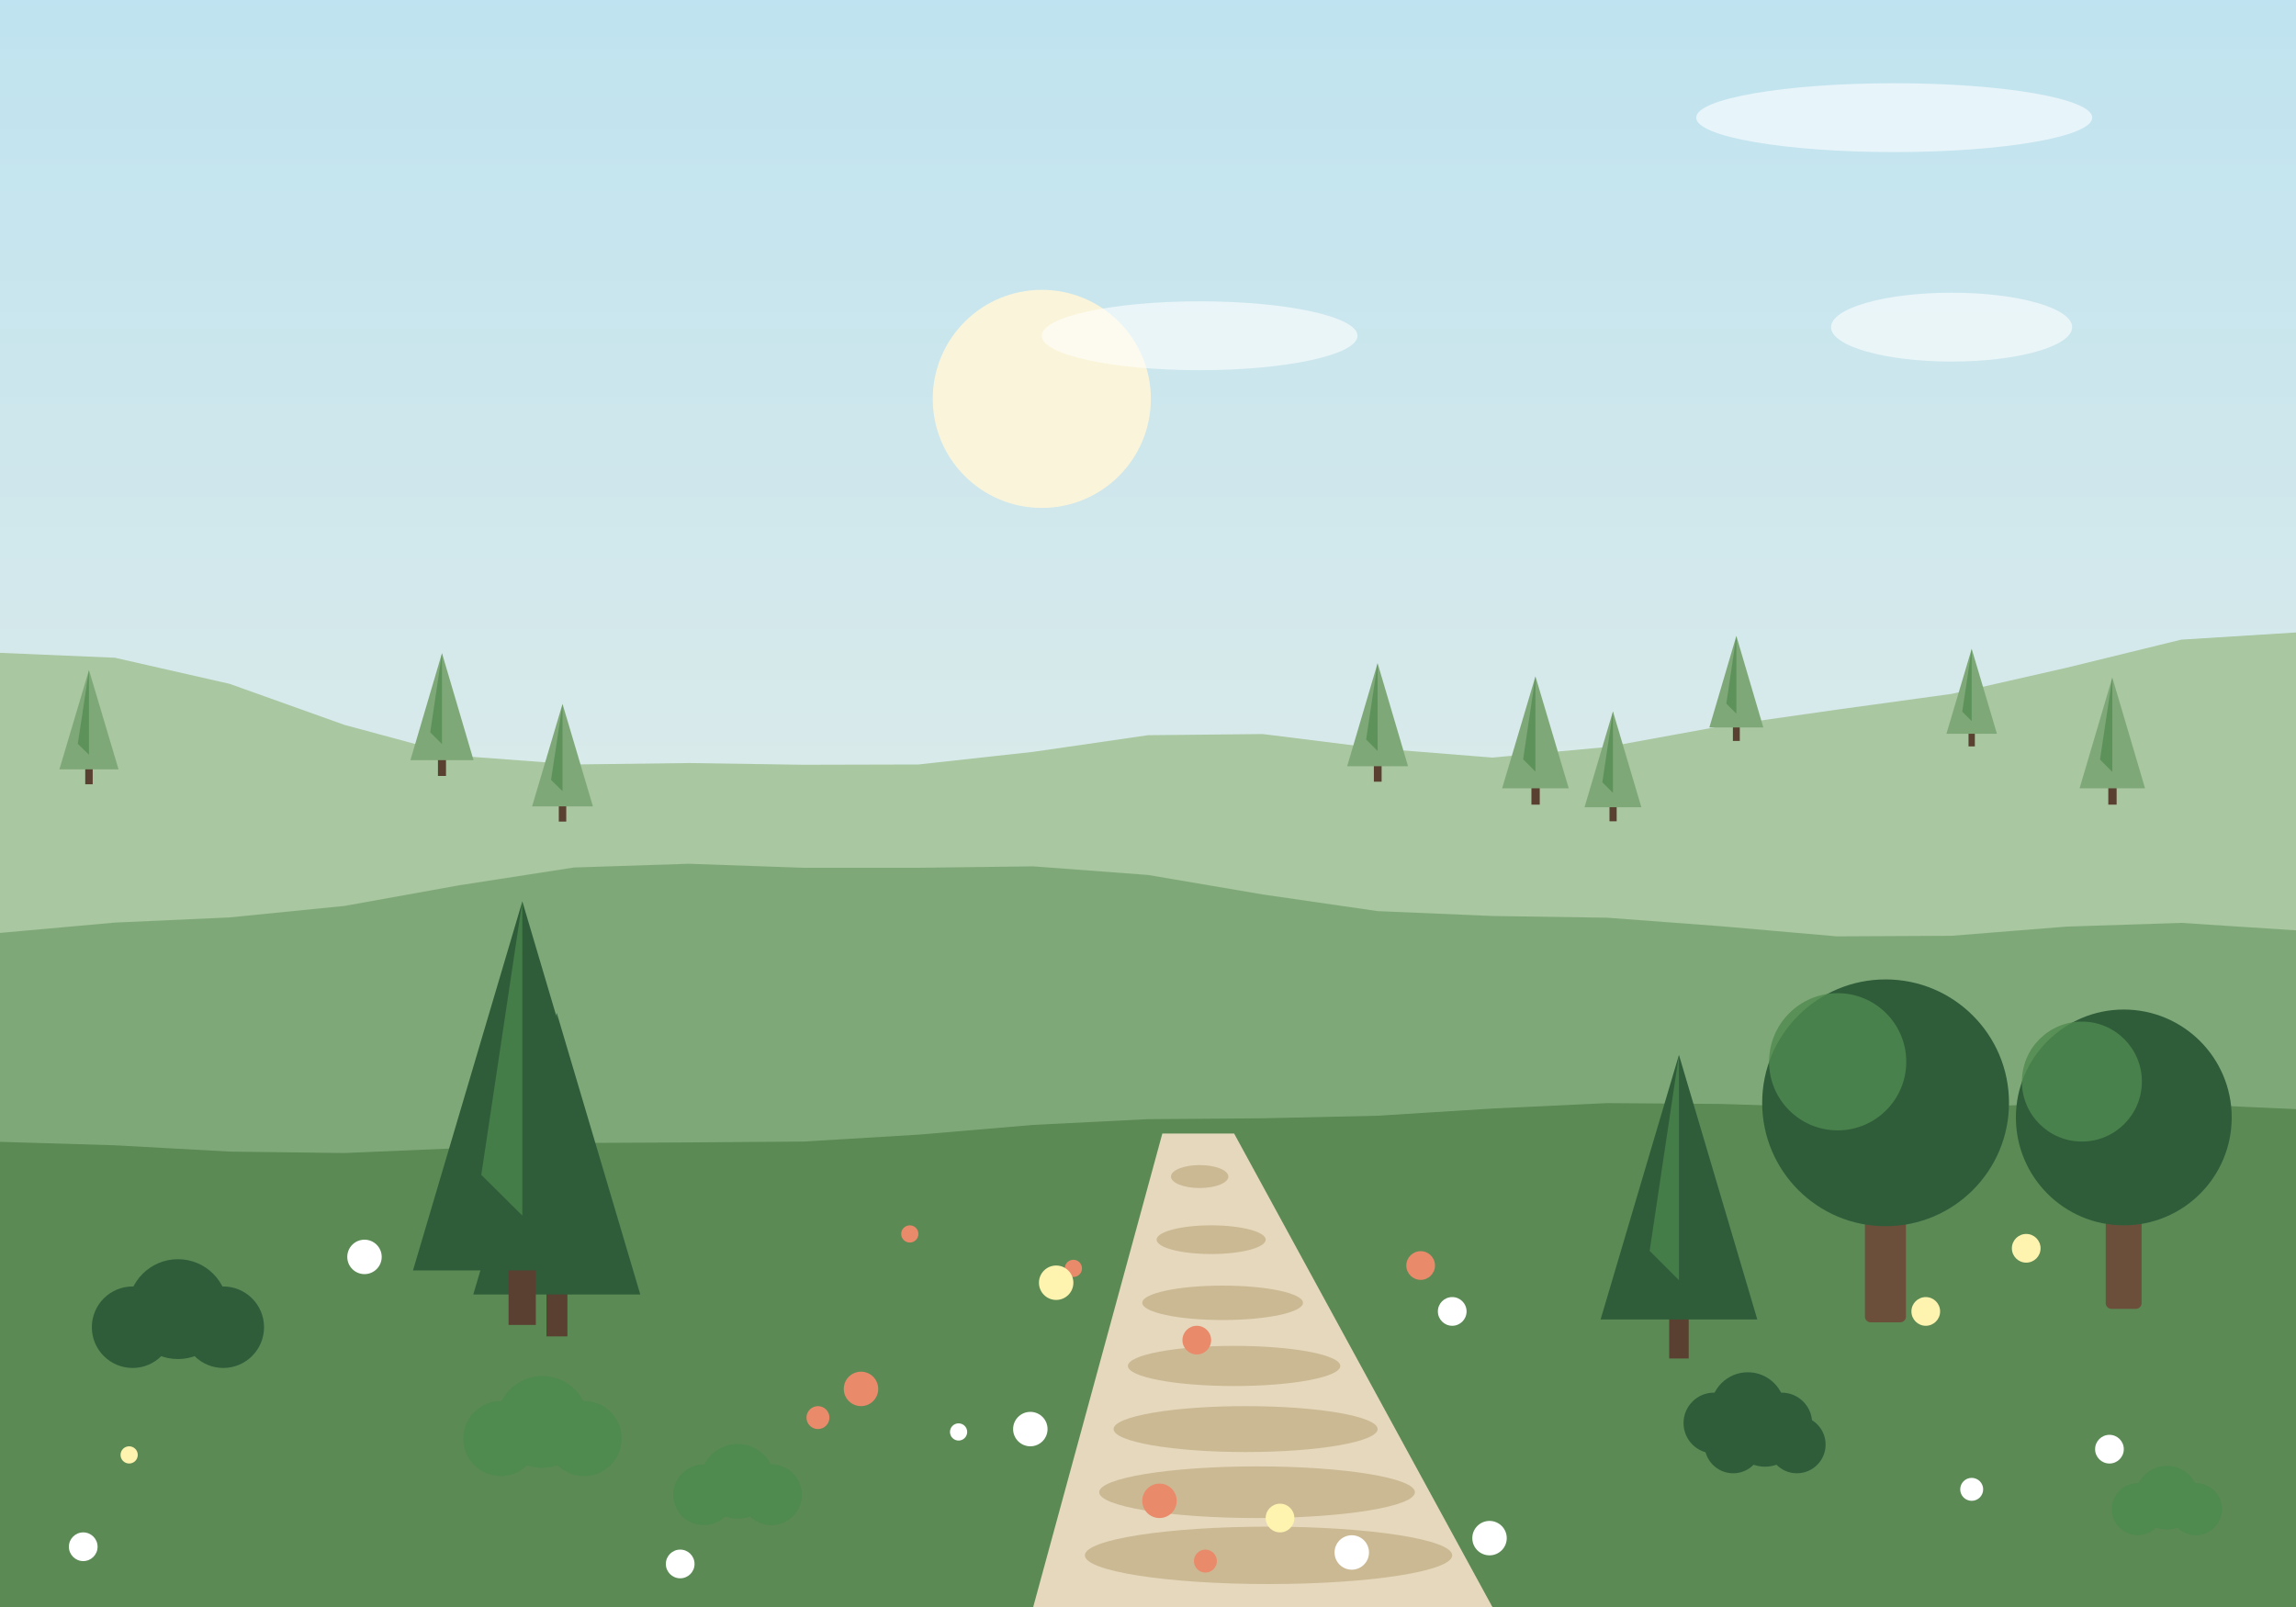
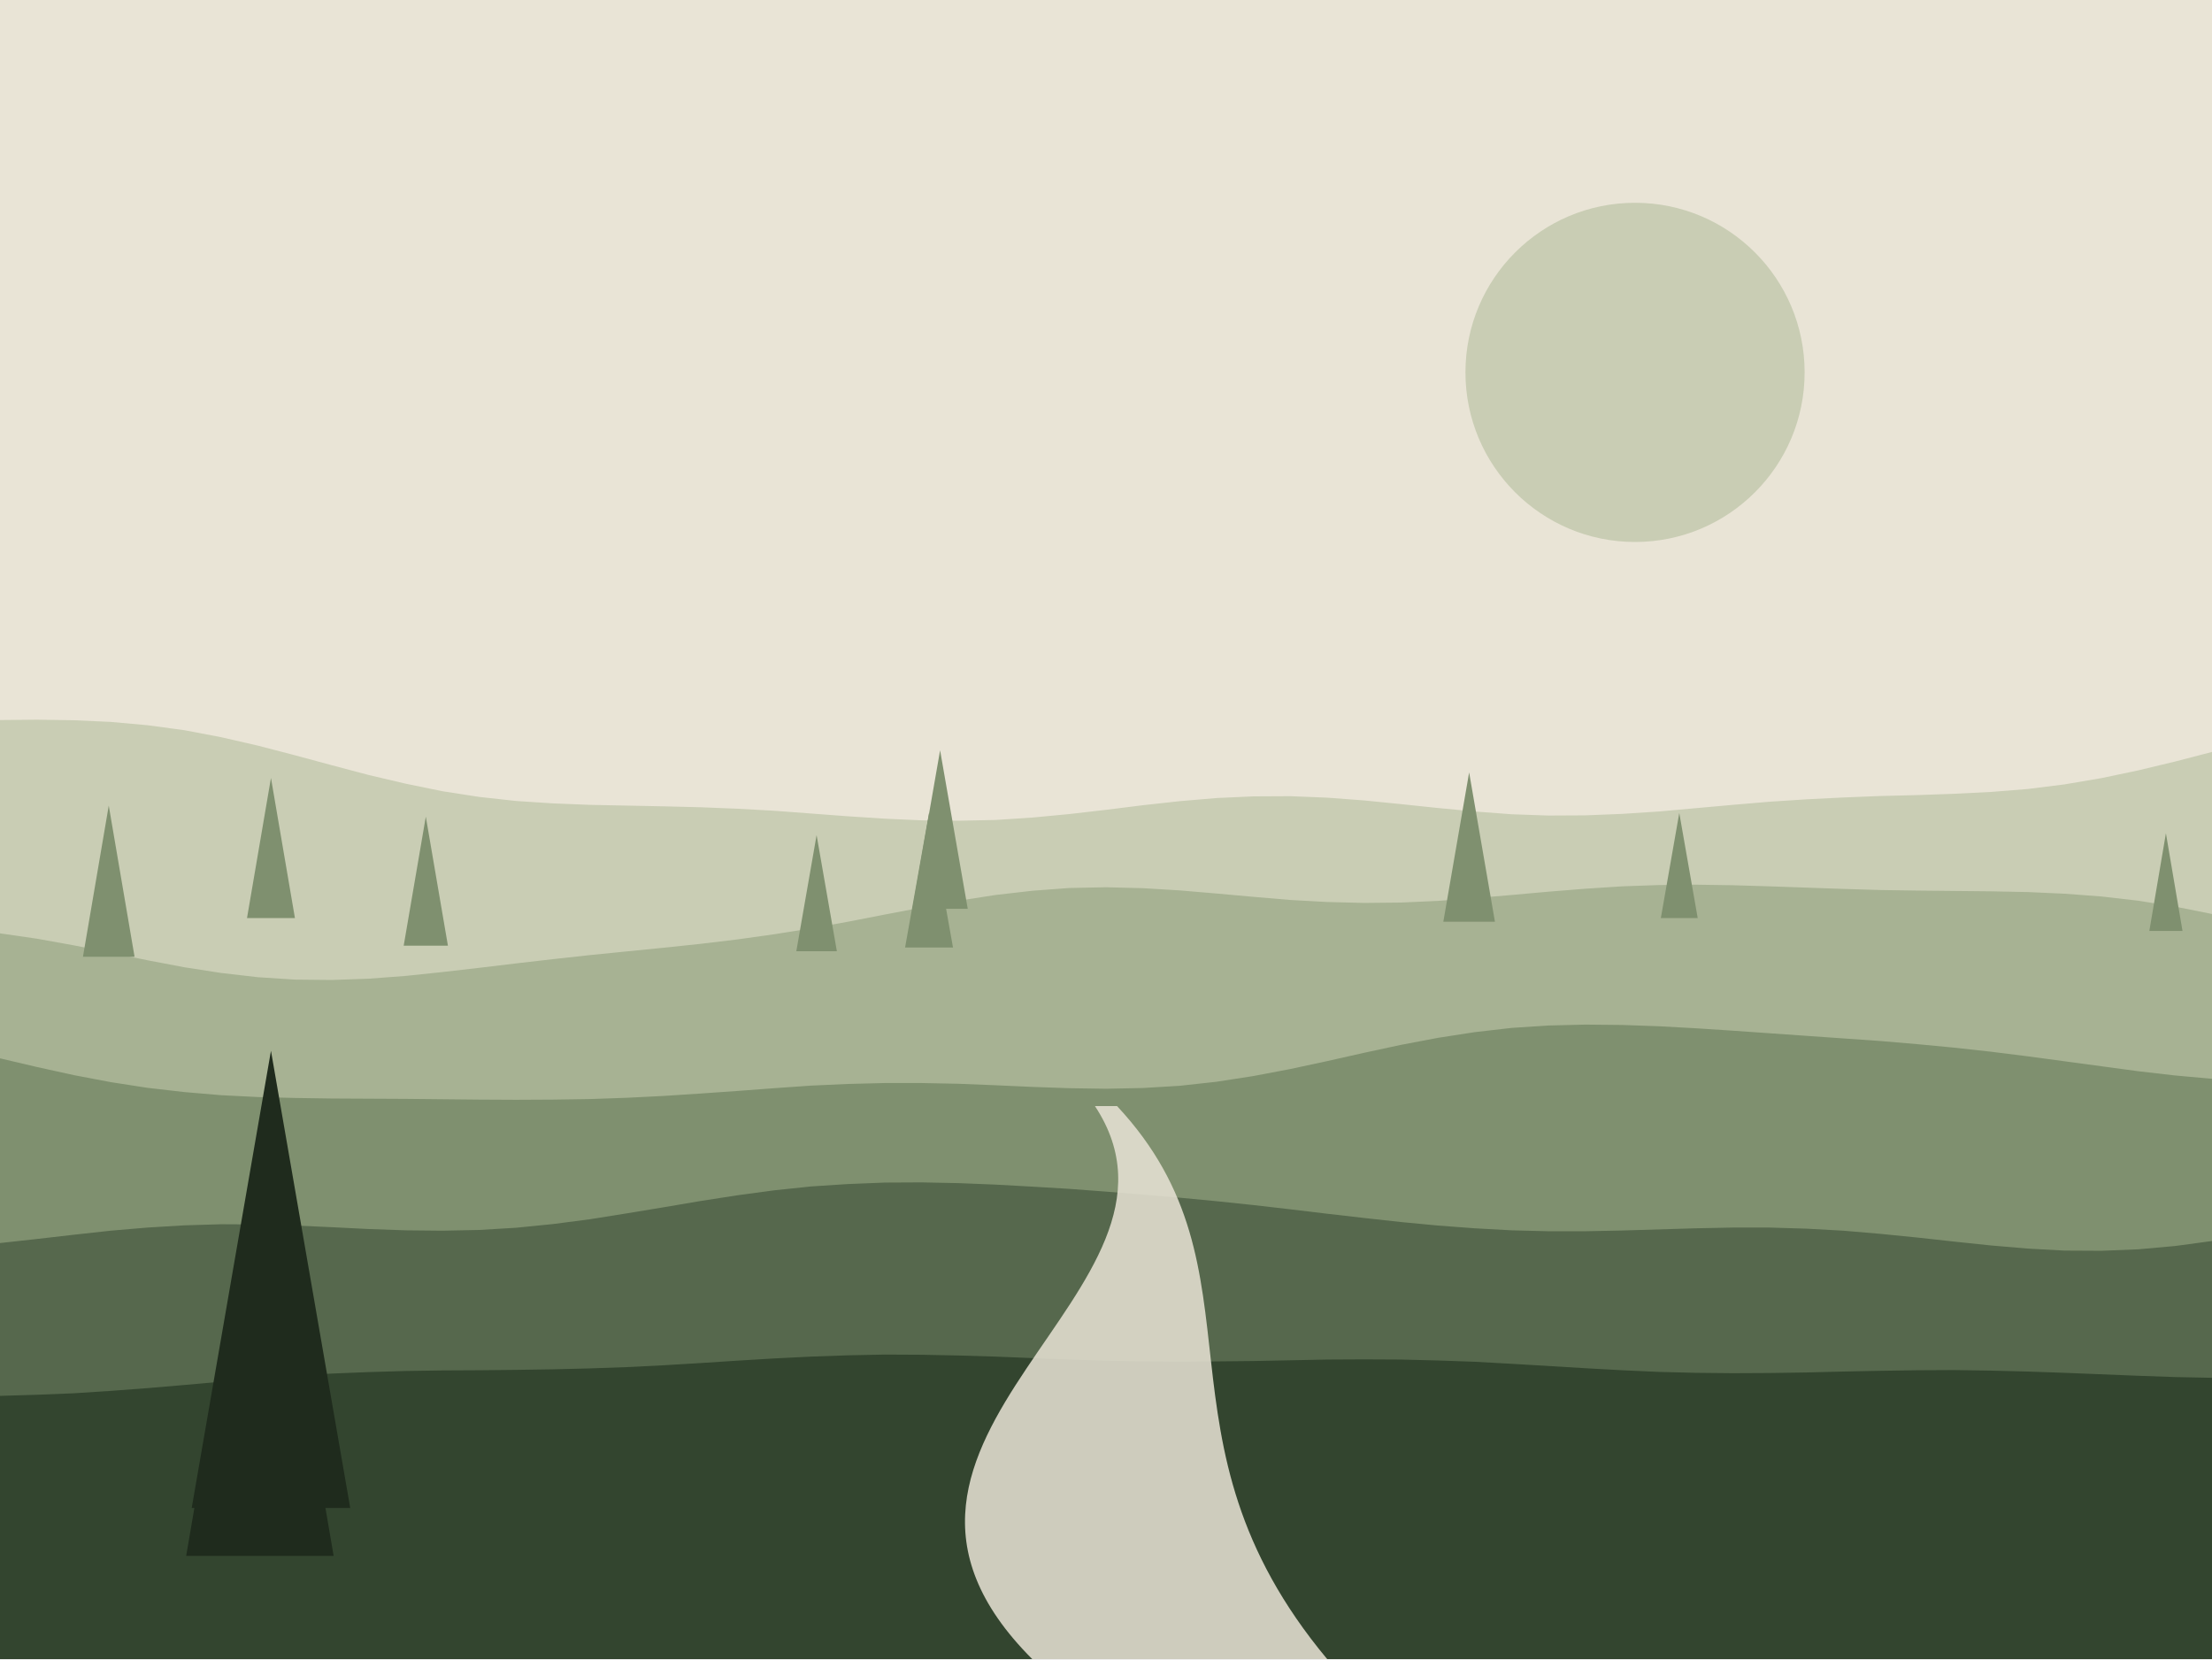
- <svg xmlns="http://www.w3.org/2000/svg" viewBox="0 0 800 560" preserveAspectRatio="xMidYMid slice">
-   <defs>
-     <linearGradient id="s0" x1="0" y1="0" x2="0" y2="1">
-       <stop offset="0" stop-color="#bfe3f0" />
-       <stop offset="1" stop-color="#f4f1e4" />
-     </linearGradient>
-   </defs>
-   <rect width="800" height="560" fill="url(#s0)" />
-   <circle cx="363" cy="139" r="38" fill="#fff6d8" opacity=".9" />
-   <ellipse cx="418" cy="117" rx="55" ry="12" fill="#fff" opacity=".6" />
-   <ellipse cx="680" cy="114" rx="42" ry="12" fill="#fff" opacity=".6" />
-   <ellipse cx="660" cy="41" rx="69" ry="12" fill="#fff" opacity=".6" />
-   <polygon fill="#a9c7a1" points="0,560 0,227.5 40,229.2 80,238.3 120,252.6 160,263.4 200,266.4 240,265.9 280,266.5 320,266.4 360,262.0 400,256.2 440,255.8 480,260.8 520,264.0 560,260.3 600,253.0 640,247.3 680,241.8 720,232.7 760,222.9 800,220.4 840,227.2 800,560" />
-   <rect x="478.7" y="265.7" width="2.7" height="6.7" fill="#5a4030" />
-   <polygon fill="#7fa878" points="480.0,231.1 469.4,267.0 490.6,267.0" />
-   <polygon fill="#4f8a4f" opacity=".7" points="480.0,231.1 476.0,257.7 480.0,261.7" />
-   <rect x="194.7" y="279.7" width="2.6" height="6.6" fill="#5a4030" />
-   <polygon fill="#7fa878" points="196.0,245.3 185.4,281.0 206.6,281.0" />
-   <polygon fill="#4f8a4f" opacity=".7" points="196.0,245.3 192.0,271.8 196.0,275.7" />
-   <rect x="560.8" y="280.0" width="2.5" height="6.2" fill="#5a4030" />
-   <polygon fill="#7fa878" points="562.0,247.9 552.1,281.3 571.9,281.3" />
-   <polygon fill="#4f8a4f" opacity=".7" points="562.0,247.9 558.3,272.6 562.0,276.3" />
-   <rect x="152.6" y="263.5" width="2.8" height="6.9" fill="#5a4030" />
-   <polygon fill="#7fa878" points="154.0,227.6 143.0,264.9 165.0,264.9" />
-   <polygon fill="#4f8a4f" opacity=".7" points="154.0,227.6 149.9,255.2 154.0,259.3" />
-   <rect x="533.6" y="273.2" width="2.9" height="7.2" fill="#5a4030" />
-   <polygon fill="#7fa878" points="535.0,235.7 523.4,274.7 546.6,274.7" />
-   <polygon fill="#4f8a4f" opacity=".7" points="535.0,235.7 530.7,264.6 535.0,268.9" />
-   <rect x="685.9" y="254.6" width="2.2" height="5.5" fill="#5a4030" />
-   <polygon fill="#7fa878" points="687.0,226.1 678.2,255.7 695.8,255.7" />
-   <polygon fill="#4f8a4f" opacity=".7" points="687.0,226.1 683.7,248.0 687.0,251.3" />
-   <rect x="603.8" y="252.3" width="2.4" height="5.9" fill="#5a4030" />
-   <polygon fill="#7fa878" points="605.0,221.6 595.6,253.5 614.4,253.5" />
-   <polygon fill="#4f8a4f" opacity=".7" points="605.0,221.6 601.5,245.2 605.0,248.7" />
-   <rect x="29.7" y="266.9" width="2.6" height="6.4" fill="#5a4030" />
-   <polygon fill="#7fa878" points="31.0,233.5 20.7,268.1 41.3,268.1" />
-   <polygon fill="#4f8a4f" opacity=".7" points="31.0,233.5 27.1,259.2 31.0,263.0" />
-   <rect x="734.6" y="273.3" width="2.9" height="7.1" fill="#5a4030" />
-   <polygon fill="#7fa878" points="736.0,236.1 724.6,274.7 747.4,274.7" />
-   <polygon fill="#4f8a4f" opacity=".7" points="736.0,236.1 731.7,264.7 736.0,269.0" />
-   <polygon fill="#7fa878" points="0,560 0,325.1 40,321.5 80,319.7 120,315.7 160,308.5 200,302.3 240,301.0 280,302.4 320,302.4 360,301.9 400,304.9 440,311.7 480,317.5 520,319.2 560,319.8 600,322.8 640,326.3 680,326.1 720,322.9 760,321.6 800,324.2 840,327.0 800,560" />
-   <polygon fill="#5b8a55" points="0,560 0,397.9 40,399.1 80,401.3 120,401.8 160,400.1 200,398.3 240,398.1 280,397.8 320,395.4 360,392.0 400,390.0 440,389.7 480,388.8 520,386.3 560,384.4 600,384.7 640,386.0 680,385.8 720,384.6 760,384.7 800,386.5 840,387.6 800,560" />
-   <polygon fill="#e6d8bc" points="360,560 520,560 430,395 405,395" />
-   <ellipse cx="418" cy="410" rx="10" ry="4" fill="#cbb994" />
-   <ellipse cx="422" cy="432" rx="19" ry="5" fill="#cbb994" />
-   <ellipse cx="426" cy="454" rx="28" ry="6" fill="#cbb994" />
-   <ellipse cx="430" cy="476" rx="37" ry="7" fill="#cbb994" />
-   <ellipse cx="434" cy="498" rx="46" ry="8" fill="#cbb994" />
-   <ellipse cx="438" cy="520" rx="55" ry="9" fill="#cbb994" />
-   <ellipse cx="442" cy="542" rx="64" ry="10" fill="#cbb994" />
-   <circle cx="404" cy="523" r="6" fill="#e98a6b" />
-   <circle cx="374" cy="442" r="3" fill="#e98a6b" />
-   <circle cx="506" cy="457" r="5" fill="#ffffff" />
-   <circle cx="446" cy="529" r="5" fill="#fff3b0" />
-   <circle cx="519" cy="536" r="6" fill="#ffffff" />
-   <circle cx="359" cy="498" r="6" fill="#ffffff" />
-   <circle cx="237" cy="545" r="5" fill="#ffffff" />
-   <circle cx="29" cy="539" r="5" fill="#ffffff" />
-   <circle cx="687" cy="519" r="4" fill="#ffffff" />
-   <circle cx="334" cy="499" r="3" fill="#ffffff" />
-   <circle cx="671" cy="457" r="5" fill="#fff3b0" />
-   <circle cx="127" cy="438" r="6" fill="#ffffff" />
-   <circle cx="495" cy="441" r="5" fill="#e98a6b" />
-   <circle cx="420" cy="544" r="4" fill="#e98a6b" />
-   <circle cx="300" cy="484" r="6" fill="#e98a6b" />
-   <circle cx="45" cy="507" r="3" fill="#fff3b0" />
-   <circle cx="735" cy="505" r="5" fill="#ffffff" />
-   <circle cx="285" cy="494" r="4" fill="#e98a6b" />
-   <circle cx="317" cy="430" r="3" fill="#e98a6b" />
-   <circle cx="614" cy="498" r="3" fill="#e98a6b" />
-   <circle cx="417" cy="467" r="5" fill="#e98a6b" />
-   <circle cx="706" cy="435" r="5" fill="#fff3b0" />
-   <circle cx="368" cy="447" r="6" fill="#fff3b0" />
-   <circle cx="471" cy="541" r="6" fill="#ffffff" />
-   <rect x="190.4" y="447.5" width="7.3" height="18.2" fill="#5a4030" />
-   <polygon fill="#2f5d3a" points="194.0,353.0 164.9,451.1 223.1,451.1" />
-   <polygon fill="#4f8a4f" opacity=".7" points="194.0,353.0 183.1,425.7 194.0,436.6" />
-   <rect x="177.2" y="437.9" width="9.5" height="23.8" fill="#5a4030" />
-   <polygon fill="#2f5d3a" points="182.0,314.1 143.9,442.7 220.1,442.7" />
-   <polygon fill="#4f8a4f" opacity=".7" points="182.0,314.1 167.7,409.4 182.0,423.6" />
-   <rect x="649.8" y="413.0" width="14.3" height="47.8" rx="2" fill="#6b4f3a" />
-   <circle cx="657.0" cy="384.3" r="43.0" fill="#2f5d3a" />
-   <circle cx="640.3" cy="370.0" r="23.9" fill="#4f8a4f" opacity=".8" />
-   <rect x="581.6" y="456.3" width="6.8" height="17.1" fill="#5a4030" />
-   <polygon fill="#2f5d3a" points="585.0,367.6 557.7,459.8 612.3,459.8" />
-   <polygon fill="#4f8a4f" opacity=".7" points="585.0,367.6 574.8,435.9 585.0,446.1" />
-   <rect x="733.7" y="414.4" width="12.5" height="41.7" rx="2" fill="#6b4f3a" />
-   <circle cx="740.0" cy="389.4" r="37.6" fill="#2f5d3a" />
-   <circle cx="725.4" cy="376.9" r="20.9" fill="#4f8a4f" opacity=".8" />
-   <circle cx="744.9" cy="525.9" r="9.1" fill="#4f8a4f" />
-   <circle cx="755.0" cy="521.9" r="11.1" fill="#4f8a4f" />
-   <circle cx="765.1" cy="525.9" r="9.1" fill="#4f8a4f" />
-   <circle cx="46.2" cy="462.5" r="14.2" fill="#2f5d3a" />
-   <circle cx="62.0" cy="456.2" r="17.4" fill="#2f5d3a" />
-   <circle cx="77.8" cy="462.5" r="14.2" fill="#2f5d3a" />
-   <circle cx="245.2" cy="520.9" r="10.6" fill="#4f8a4f" />
-   <circle cx="257.0" cy="516.2" r="13.0" fill="#4f8a4f" />
-   <circle cx="268.8" cy="520.9" r="10.6" fill="#4f8a4f" />
-   <circle cx="603.9" cy="503.4" r="10.0" fill="#2f5d3a" />
-   <circle cx="615.0" cy="498.9" r="12.2" fill="#2f5d3a" />
-   <circle cx="626.1" cy="503.4" r="10.0" fill="#2f5d3a" />
-   <circle cx="174.5" cy="501.3" r="13.1" fill="#4f8a4f" />
-   <circle cx="189.0" cy="495.5" r="16.0" fill="#4f8a4f" />
-   <circle cx="203.5" cy="501.3" r="13.1" fill="#4f8a4f" />
-   <circle cx="597.2" cy="495.9" r="10.6" fill="#2f5d3a" />
-   <circle cx="609.0" cy="491.2" r="13.0" fill="#2f5d3a" />
-   <circle cx="620.8" cy="495.9" r="10.6" fill="#2f5d3a" />
+ <svg xmlns="http://www.w3.org/2000/svg" viewBox="0 0 1200 900" preserveAspectRatio="xMidYMid slice">
+   <rect width="1200" height="900" fill="#E9E4D6" />
+   <circle cx="887" cy="202" r="92" fill="#C9CDB4" />
+   <polygon fill="#C9CDB4" points="0,900 0,390.6 20,390.4 40,390.7 60,391.6 80,393.4 100,396.1 120,399.9 140,404.5 160,409.7 180,415.1 200,420.4 220,425.1 240,429.2 260,432.3 280,434.5 300,435.8 320,436.6 340,437.0 360,437.4 380,437.9 400,438.7 420,439.8 440,441.3 460,442.8 480,444.1 500,445.0 520,445.2 540,444.8 560,443.5 580,441.6 600,439.3 620,436.8 640,434.6 660,432.9 680,432.0 700,431.9 720,432.7 740,434.2 760,436.2 780,438.3 800,440.2 820,441.7 840,442.4 860,442.3 880,441.5 900,440.2 920,438.4 940,436.6 960,434.9 980,433.6 1000,432.6 1020,431.8 1040,431.3 1060,430.6 1080,429.6 1100,428.0 1120,425.5 1140,422.1 1160,417.9 1180,413.1 1200,407.9 1200,900" />
+   <polygon fill="#A7B293" points="0,900 0,506.3 20,509.2 40,512.8 60,516.8 80,520.9 100,524.7 120,527.8 140,530.1 160,531.4 180,531.6 200,530.9 220,529.4 240,527.3 260,525.0 280,522.6 300,520.3 320,518.1 340,516.1 360,514.1 380,512.0 400,509.6 420,506.8 440,503.6 460,500.0 480,496.1 500,492.3 520,488.6 540,485.5 560,483.2 580,481.7 600,481.3 620,481.8 640,483.0 660,484.7 680,486.5 700,488.2 720,489.3 740,489.8 760,489.6 780,488.7 800,487.2 820,485.5 840,483.7 860,482.1 880,480.8 900,480.1 920,479.9 940,480.2 960,480.8 980,481.5 1000,482.2 1020,482.8 1040,483.1 1060,483.3 1080,483.5 1100,483.9 1120,484.8 1140,486.3 1160,488.6 1180,491.8 1200,495.8 1200,900" />
+   <polygon fill="#7F906F" points="59,437 45,519 73,519" />
+   <polygon fill="#7F906F" points="510,407 495,493 525,493" />
+   <polygon fill="#7F906F" points="231,443 219,513 243,513" />
+   <polygon fill="#7F906F" points="504,441 491,514 517,514" />
+   <polygon fill="#7F906F" points="1175,452 1166,505 1184,505" />
+   <polygon fill="#7F906F" points="443,453 432,516 454,516" />
+   <polygon fill="#7F906F" points="797,419 783,500 811,500" />
+   <polygon fill="#7F906F" points="147,422 134,498 160,498" />
+   <polygon fill="#7F906F" points="911,441 901,498 921,498" />
+   <polygon fill="#7F906F" points="0,900 0,574.1 20,578.8 40,583.2 60,587.0 80,590.1 100,592.4 120,594.1 140,595.1 160,595.6 180,595.9 200,596.0 220,596.1 240,596.3 260,596.5 280,596.6 300,596.5 320,596.2 340,595.5 360,594.5 380,593.2 400,591.8 420,590.3 440,588.9 460,588.0 480,587.5 500,587.5 520,587.9 540,588.7 560,589.6 580,590.3 600,590.6 620,590.2 640,589.0 660,586.8 680,583.7 700,579.9 720,575.6 740,571.1 760,566.8 780,563.0 800,559.9 820,557.6 840,556.3 860,555.8 880,556.0 900,556.7 920,557.8 940,559.1 960,560.5 980,561.9 1000,563.3 1020,564.7 1040,566.4 1060,568.3 1080,570.5 1100,573.0 1120,575.7 1140,578.4 1160,581.1 1180,583.4 1200,585.2 1200,900" />
+   <polygon fill="#56684D" points="0,900 0,674.3 20,672.1 40,669.8 60,667.6 80,665.9 100,664.7 120,664.1 140,664.2 160,664.8 180,665.7 200,666.7 220,667.4 240,667.6 260,667.2 280,666.0 300,664.0 320,661.4 340,658.2 360,654.9 380,651.5 400,648.4 420,645.7 440,643.6 460,642.3 480,641.5 500,641.4 520,641.8 540,642.6 560,643.7 580,644.9 600,646.4 620,648.0 640,649.7 660,651.6 680,653.7 700,656.0 720,658.4 740,660.7 760,662.9 780,664.8 800,666.3 820,667.4 840,667.9 860,667.9 880,667.5 900,666.9 920,666.3 940,665.9 960,665.9 980,666.5 1000,667.6 1020,669.3 1040,671.3 1060,673.5 1080,675.6 1100,677.3 1120,678.4 1140,678.5 1160,677.7 1180,675.9 1200,673.2 1200,900" />
+   <polygon fill="#33452F" points="0,900 0,757.2 20,756.6 40,755.8 60,754.5 80,753.0 100,751.3 120,749.5 140,747.8 160,746.3 180,745.1 200,744.3 220,743.7 240,743.4 260,743.3 280,743.1 300,742.8 320,742.3 340,741.6 360,740.6 380,739.4 400,738.1 420,736.9 440,735.9 460,735.2 480,734.8 500,734.9 520,735.3 540,735.9 560,736.7 580,737.5 600,738.1 620,738.5 640,738.7 660,738.5 680,738.3 700,737.9 720,737.5 740,737.4 760,737.5 780,738.0 800,738.7 820,739.8 840,741.0 860,742.2 880,743.3 900,744.2 920,744.7 940,744.9 960,744.8 980,744.5 1000,744.0 1020,743.6 1040,743.3 1060,743.2 1080,743.5 1100,744.0 1120,744.7 1140,745.5 1160,746.3 1180,747.0 1200,747.4 1200,900" />
+   <path fill="#E9E4D6" opacity=".85" d="M594,600 C660,700 440,780 560,900 L720,900 C620,780 690,690 606,600 Z" />
+   <polygon fill="#1F2B1D" points="147,570 104,818 190,818" />
+   <polygon fill="#1F2B1D" points="141,610 101,844 181,844" />
</svg>
